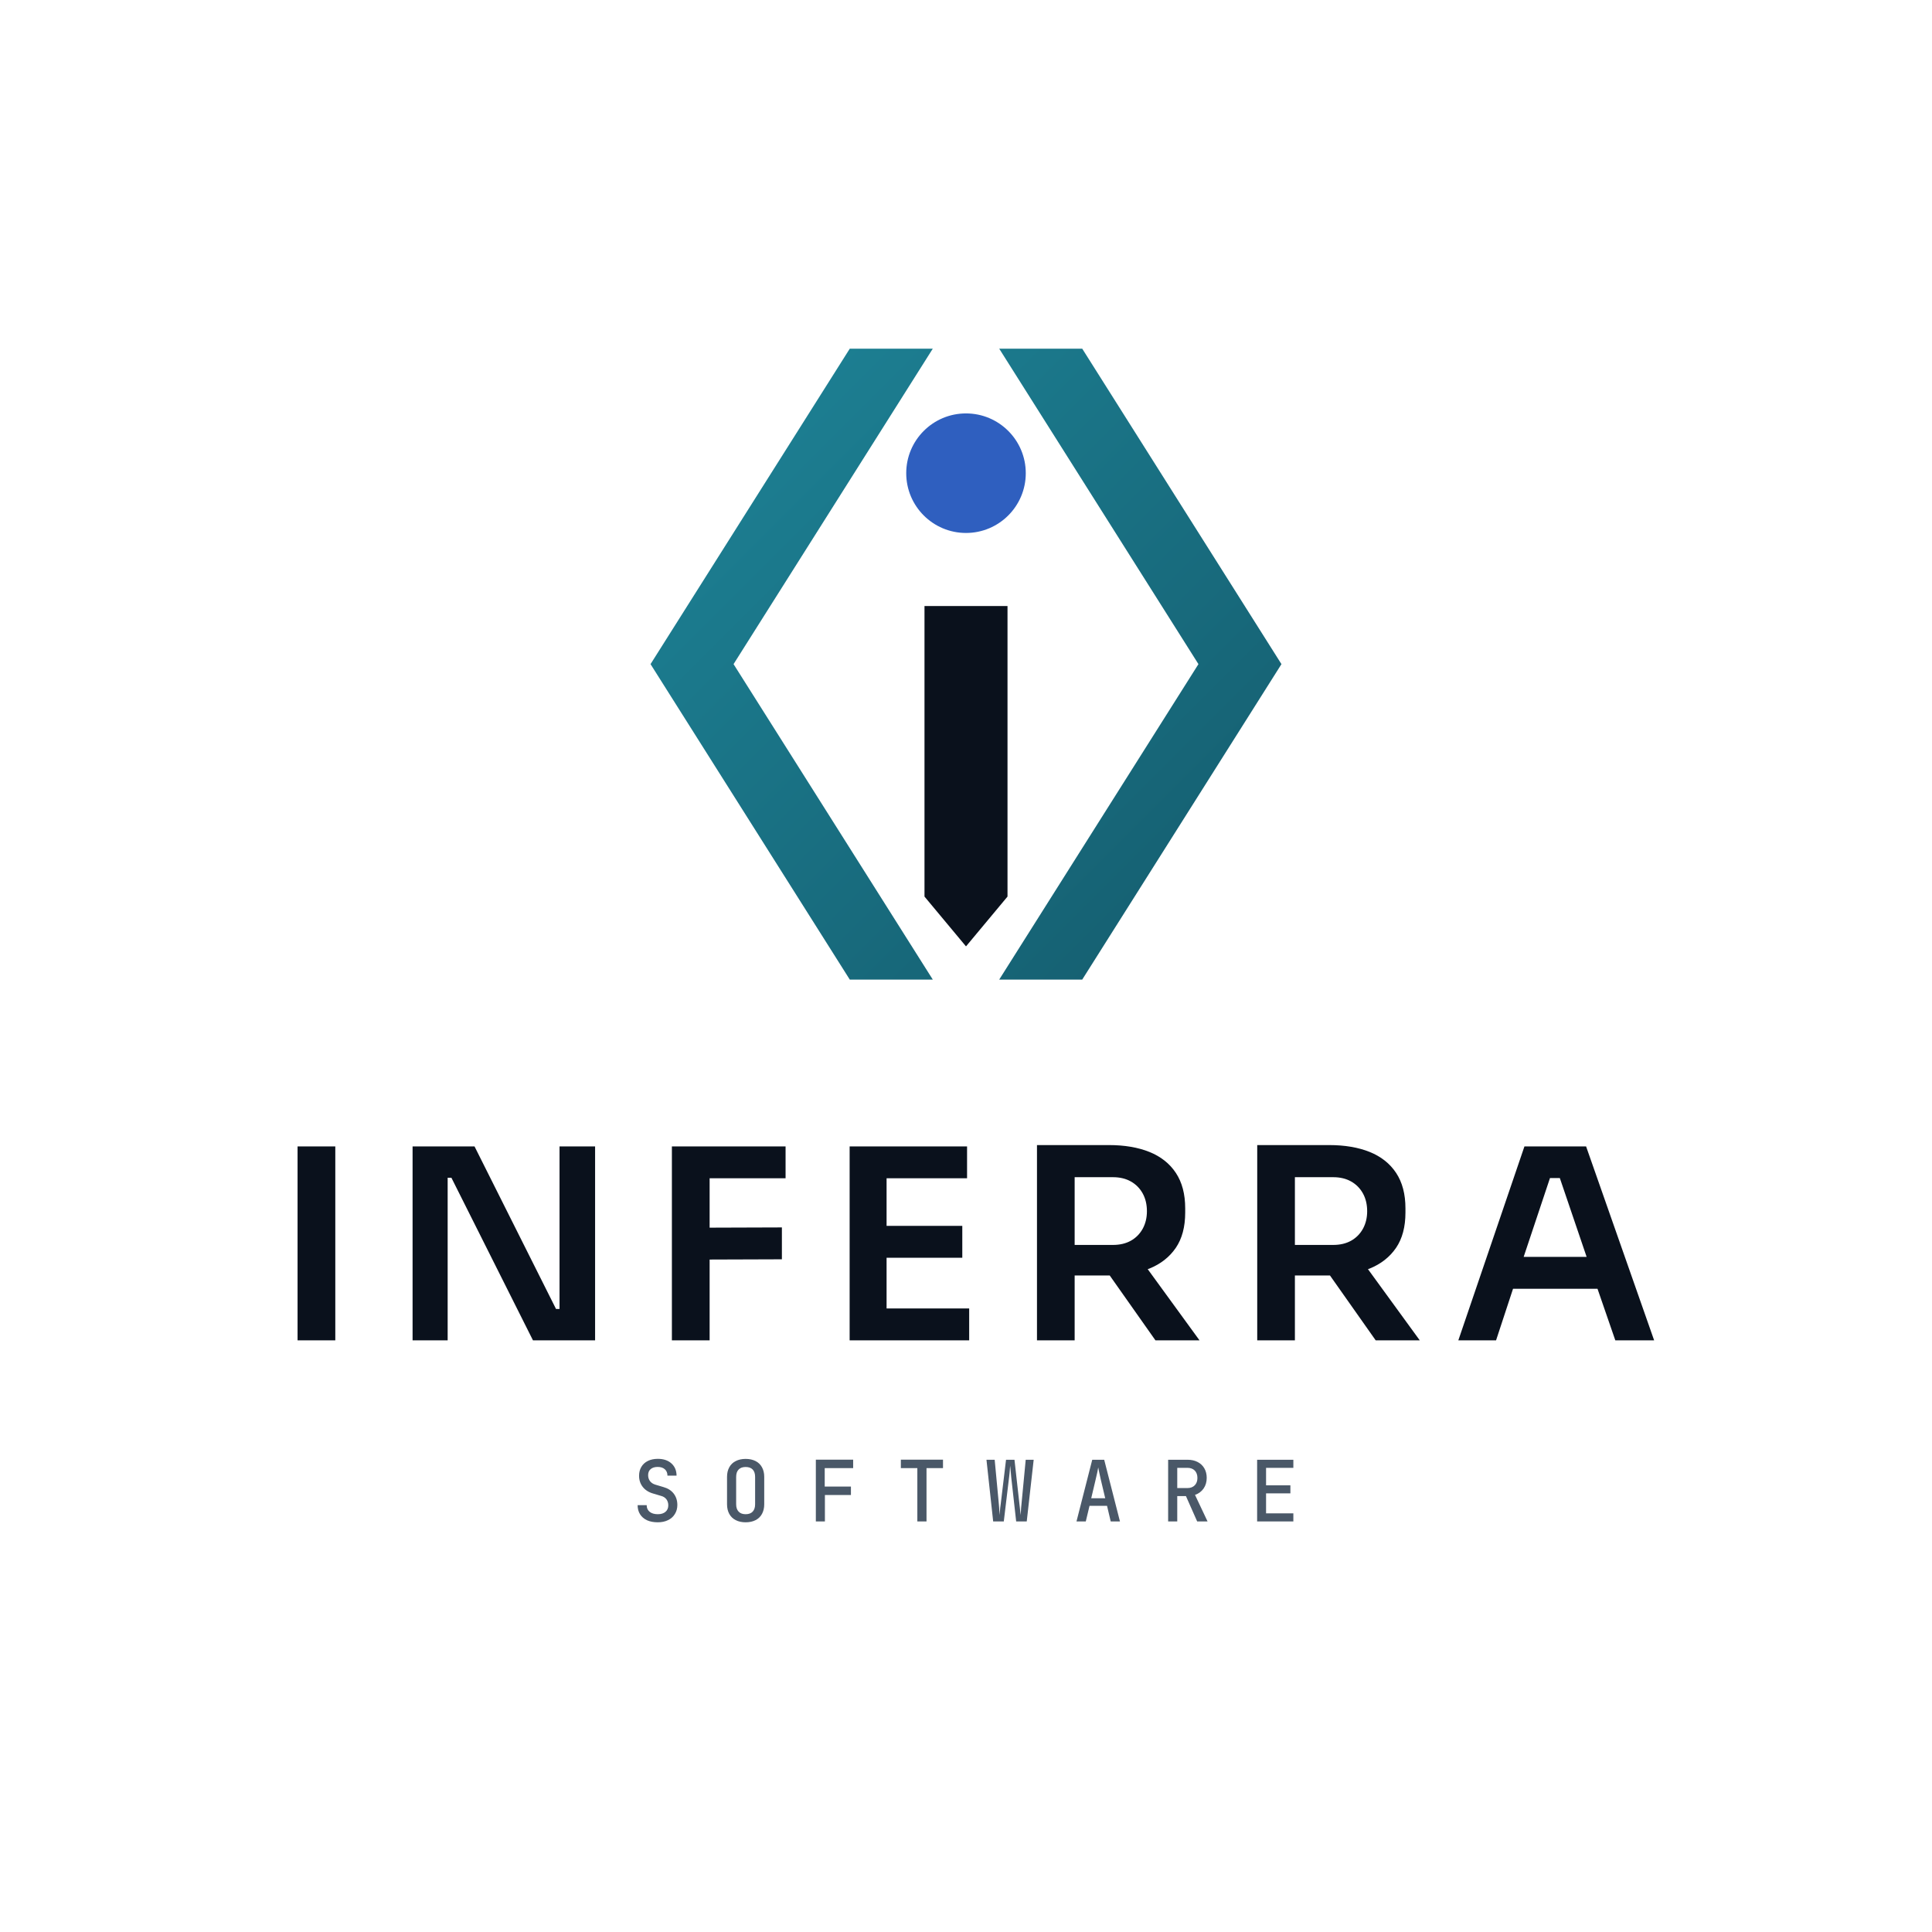
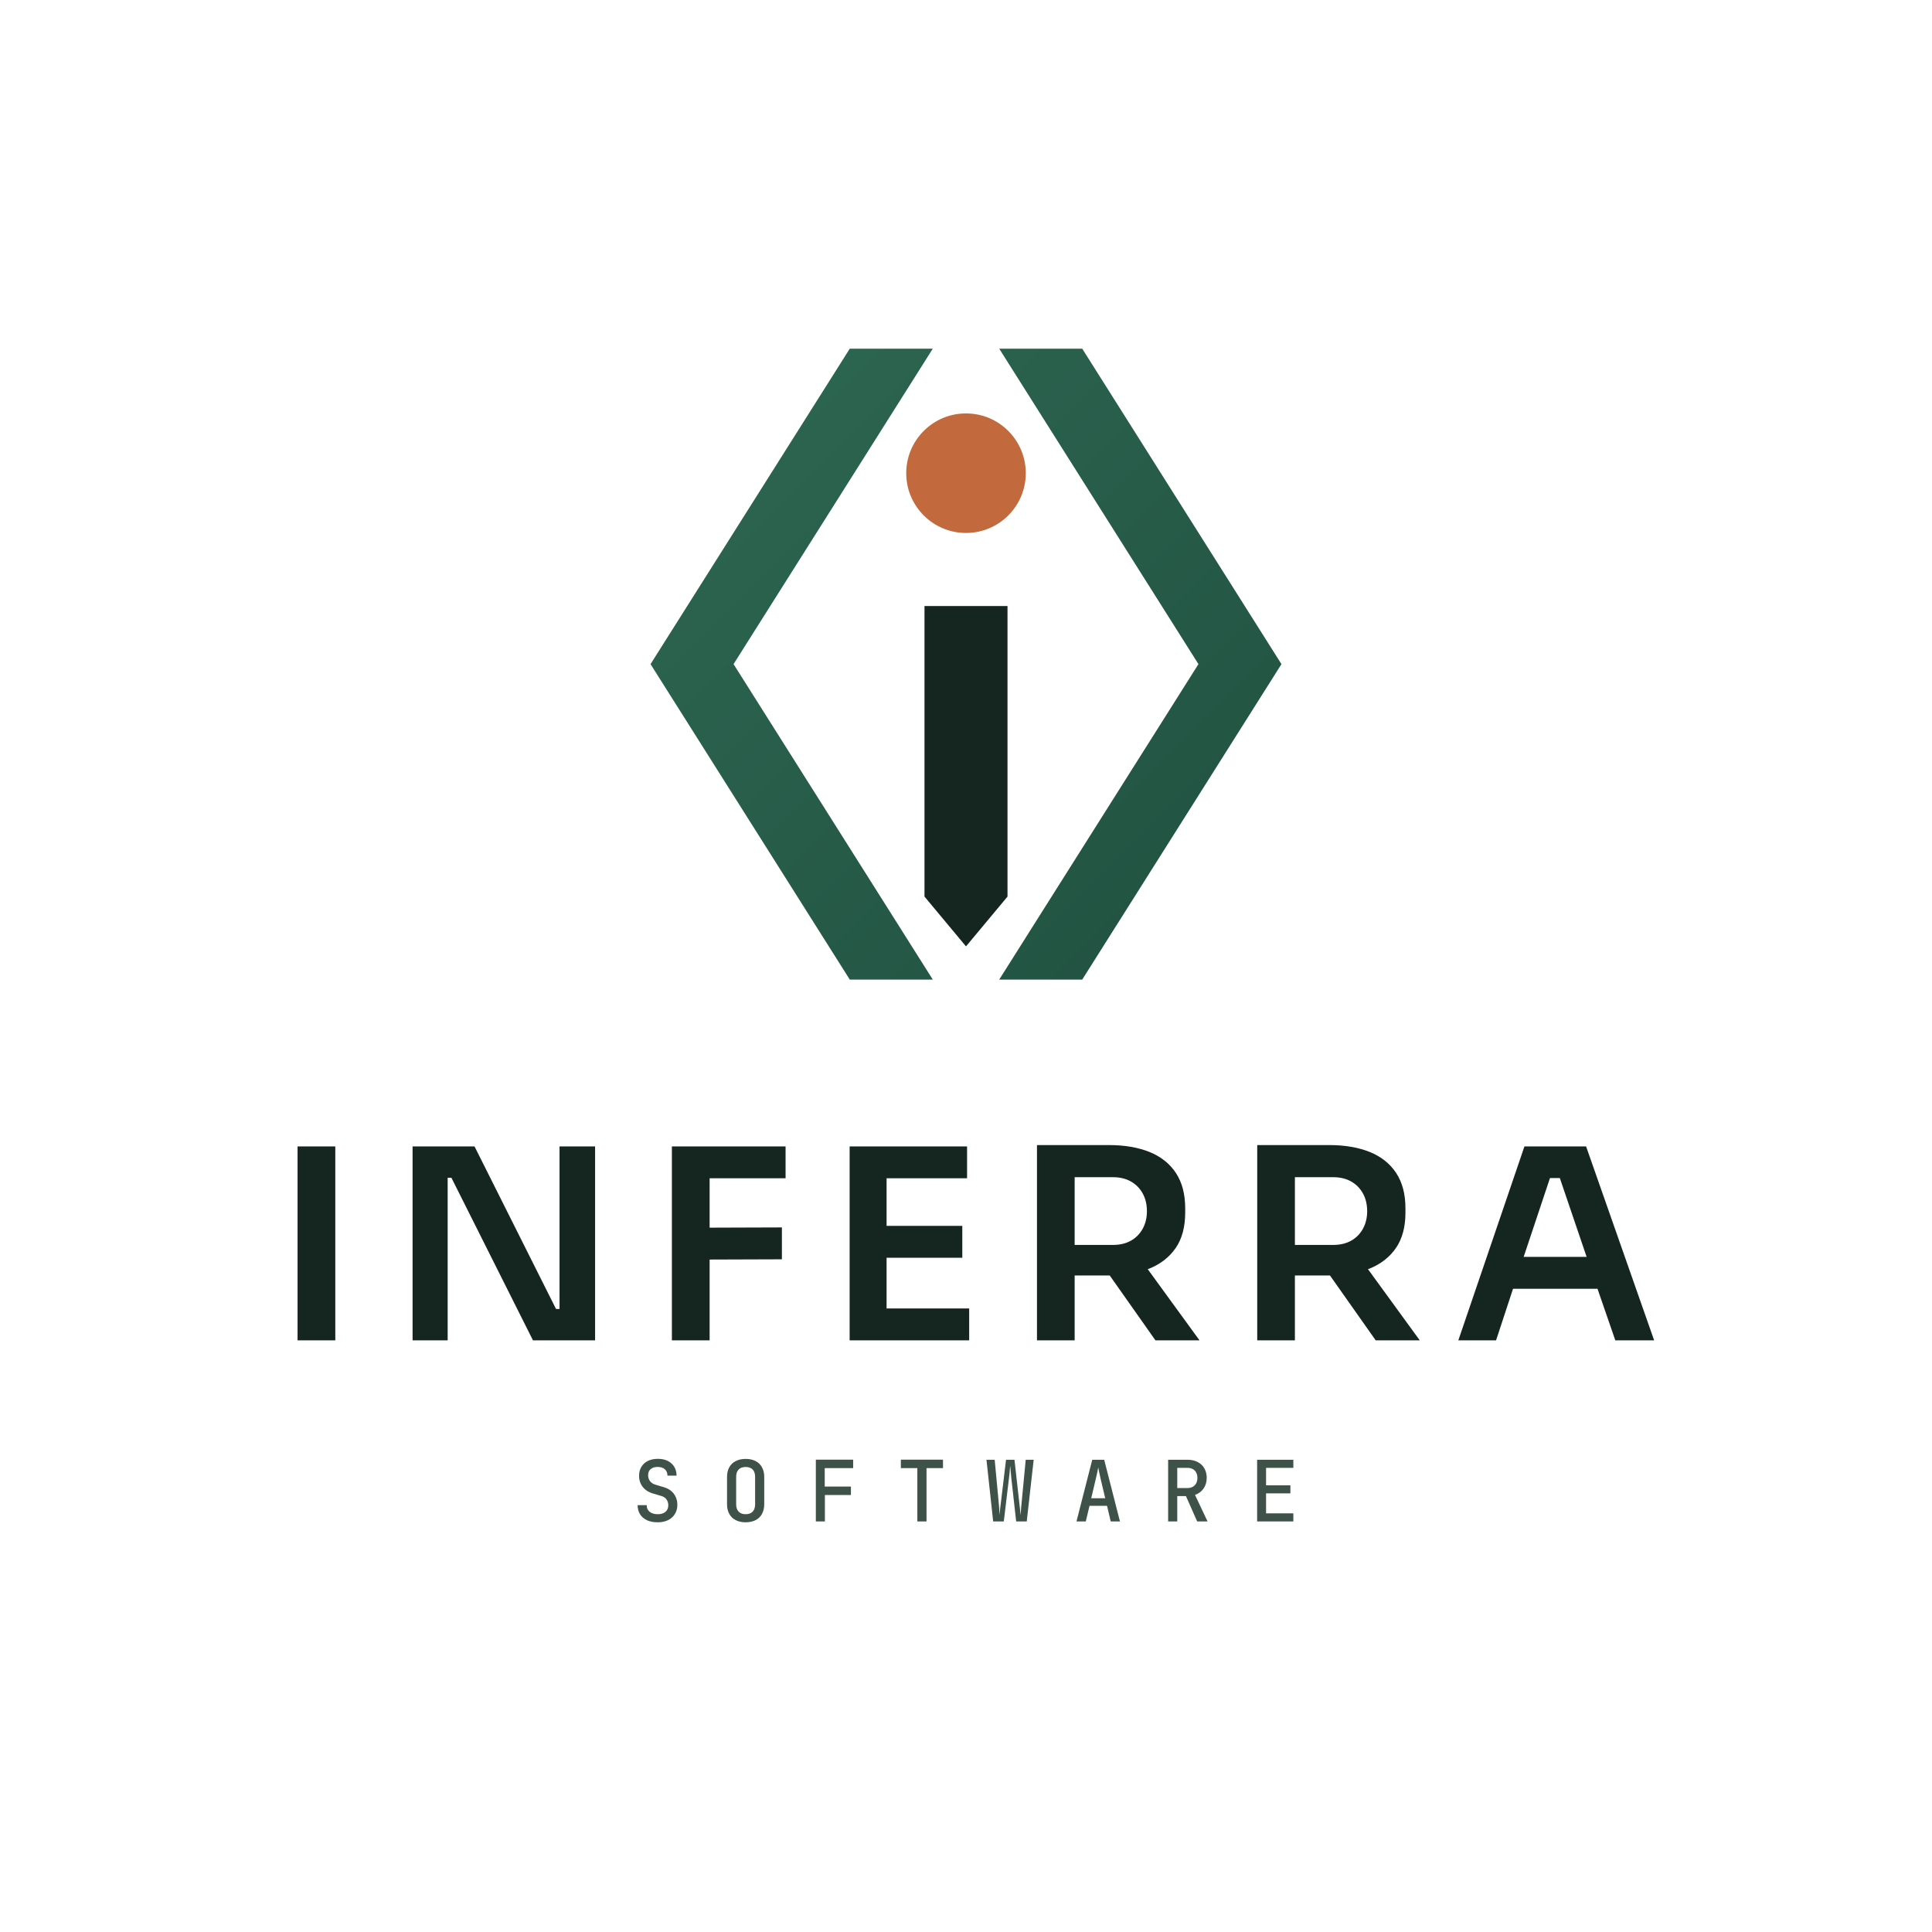
<svg xmlns="http://www.w3.org/2000/svg" viewBox="0 0 320 320" width="320" height="320" role="img" aria-label="Inferra Software">
  <rect width="320" height="320" fill="#FFFFFF" />
  <g transform="translate(94 44) scale(2.75)">
    <defs>
      <linearGradient id="g" x1="0" y1="0" x2="48" y2="48" gradientUnits="userSpaceOnUse">
-         <stop offset="0" stop-color="#1F8A9E" />
-         <stop offset="1" stop-color="#135566" />
+         <stop offset="0" stop-color="#2F6B55" />
+         <stop offset="1" stop-color="#1F4D3D" />
      </linearGradient>
    </defs>
    <g>
      <path fill="url(#g)" d="M17 5h5L10 24l12 19h-5L5 24z" />
      <path fill="url(#g)" d="M31 5h-5l12 19-12 19h5l12-19z" />
-       <path fill="#0A111C" d="M21.5 20.5h5V38l-2.5 3-2.5-3z" />
-       <circle fill="#2F5FBF" cx="24" cy="12.5" r="3.6" />
+       <path fill="#14261F" d="M21.5 20.5h5V38l-2.5 3-2.5-3z" />
+       <circle fill="#C26A3D" cx="24" cy="12.5" r="3.6" />
    </g>
  </g>
-   <path fill="#0A111C" transform="translate(45.236 222)" d="M10.30 0L4.05 0L4.05-32.12L10.30-32.12M28.91 0L23.10 0L23.10-32.12L33.36-32.12L46.86-5.19L47.44-5.19L47.44-32.12L53.33-32.12L53.33 0L43.04 0L29.53-26.93L28.91-26.93M72.30 0L66.05 0L66.05-32.12L84.88-32.12L84.88-26.84L72.30-26.84L72.30-18.66L84.27-18.70L84.27-13.42L72.30-13.38M115.29 0L95.49 0L95.49-32.12L114.94-32.12L114.94-26.84L101.61-26.84L101.61-18.96L114.15-18.96L114.15-13.68L101.61-13.68L101.61-5.28L115.29-5.28M132.76 0L126.52 0L126.52-32.34L138.44-32.34Q142.31-32.34 145.15-31.20Q147.99-30.05 149.53-27.72Q151.07-25.39 151.07-21.87L151.07-21.16Q151.07-17.60 149.51-15.31Q147.94-13.02 145.13-11.88Q145-11.84 144.86-11.79L153.44 0L146.14 0L138.57-10.74Q138.53-10.74 138.44-10.74L132.76-10.74L132.76 0M139.10-27.02L132.76-27.02L132.76-15.80L139.10-15.80Q140.82-15.80 142.07-16.50Q143.32-17.20 144.03-18.48Q144.73-19.76 144.73-21.38Q144.73-23.06 144.03-24.33Q143.32-25.61 142.07-26.31Q140.82-27.02 139.10-27.02M169.24 0L163 0L163-32.34L174.92-32.34Q178.79-32.34 181.63-31.20Q184.47-30.05 186.01-27.72Q187.55-25.39 187.55-21.87L187.55-21.16Q187.55-17.60 185.99-15.31Q184.42-13.02 181.61-11.88Q181.48-11.84 181.34-11.79L189.92 0L182.62 0L175.05-10.74Q175.01-10.74 174.92-10.74L169.24-10.74L169.24 0M175.58-27.02L169.24-27.02L169.24-15.80L175.58-15.80Q177.30-15.80 178.55-16.50Q179.80-17.20 180.51-18.48Q181.21-19.76 181.21-21.38Q181.21-23.06 180.51-24.33Q179.80-25.61 178.55-26.31Q177.30-27.02 175.58-27.02M202.56 0L196.31 0L207.26-32.12L217.47-32.12L228.74 0L222.31 0L219.36-8.54L205.37-8.54L202.56 0M207.13-13.82L217.56-13.82L213.12-26.88L211.49-26.88" />
-   <path fill="#4A5868" transform="translate(104.7 252)" d="M4.24 0.14Q3.21 0.14 2.46-0.20Q1.72-0.55 1.32-1.18Q0.91-1.82 0.91-2.70L2.41-2.70Q2.41-2 2.90-1.60Q3.39-1.20 4.26-1.20Q5.07-1.20 5.53-1.60Q5.99-1.99 5.99-2.67Q5.99-3.25 5.68-3.67Q5.36-4.09 4.77-4.24L3.49-4.62Q2.37-4.94 1.76-5.72Q1.15-6.50 1.15-7.57Q1.15-8.41 1.53-9.04Q1.90-9.67 2.60-10.02Q3.30-10.37 4.26-10.37Q5.66-10.37 6.50-9.62Q7.35-8.86 7.36-7.59L5.85-7.59Q5.85-8.26 5.42-8.64Q5-9.03 4.23-9.03Q3.49-9.03 3.07-8.67Q2.65-8.32 2.65-7.67Q2.65-7.10 2.96-6.68Q3.28-6.26 3.86-6.09L5.17-5.70Q6.29-5.39 6.89-4.61Q7.49-3.82 7.49-2.73Q7.49-1.88 7.08-1.23Q6.68-0.57 5.95-0.22Q5.22 0.14 4.24 0.14M18.80 0.14Q17.85 0.14 17.16-0.22Q16.46-0.57 16.09-1.25Q15.72-1.93 15.72-2.84L15.72-7.38Q15.72-8.30 16.09-8.97Q16.46-9.65 17.16-10Q17.85-10.36 18.80-10.36Q19.75-10.36 20.45-10Q21.14-9.65 21.51-8.97Q21.88-8.30 21.88-7.39L21.88-2.84Q21.88-1.93 21.51-1.25Q21.14-0.57 20.45-0.22Q19.75 0.14 18.80 0.14M18.80-1.20Q19.57-1.20 19.97-1.63Q20.37-2.06 20.37-2.84L20.37-7.38Q20.37-8.18 19.97-8.60Q19.57-9.02 18.80-9.02Q18.04-9.02 17.64-8.60Q17.23-8.18 17.23-7.38L17.23-2.84Q17.23-2.06 17.64-1.63Q18.04-1.20 18.80-1.20M31.93 0L30.43 0L30.43-10.23L36.61-10.23L36.61-8.83L31.90-8.83L31.90-5.78L36.24-5.78L36.24-4.38L31.93-4.38M48.76 0L47.24 0L47.24-8.83L44.51-8.83L44.51-10.23L51.49-10.23L51.49-8.83L48.76-8.83M61.56 0L59.80 0L58.69-10.22L60.05-10.22L60.74-2.88Q60.77-2.60 60.79-2.27Q60.81-1.93 60.83-1.61Q60.85-1.29 60.85-1.05Q60.88-1.29 60.91-1.61Q60.93-1.93 60.97-2.27Q61-2.60 61.05-2.88L61.93-10.22L63.33-10.22L64.15-2.88Q64.18-2.60 64.22-2.27Q64.25-1.93 64.29-1.61Q64.34-1.29 64.35-1.05Q64.36-1.29 64.39-1.61Q64.41-1.93 64.43-2.27Q64.46-2.60 64.49-2.88L65.19-10.22L66.51-10.22L65.36 0L63.61 0L62.78-7.43Q62.75-7.73 62.73-8.06Q62.70-8.39 62.67-8.70Q62.64-9.02 62.61-9.23Q62.60-9.02 62.57-8.70Q62.54-8.39 62.52-8.06Q62.49-7.73 62.45-7.43M75.14 0L73.60 0L76.21-10.22L78.19-10.22L80.80 0L79.27 0L78.66-2.59L75.76-2.59L75.14 0M76.74-6.80L76.04-3.84L78.36-3.84L77.66-6.79Q77.48-7.57 77.36-8.15Q77.24-8.74 77.20-8.95Q77.16-8.74 77.05-8.15Q76.93-7.57 76.74-6.80M90.29 0L88.78 0L88.78-10.22L91.98-10.22Q92.95-10.22 93.66-9.85Q94.38-9.48 94.77-8.81Q95.17-8.13 95.17-7.22Q95.17-6.20 94.65-5.45Q94.12-4.70 93.23-4.40L95.31 0L93.59 0L91.73-4.20L90.29-4.20L90.29 0M90.29-8.88L90.29-5.53L91.98-5.53Q92.74-5.53 93.19-5.99Q93.63-6.44 93.63-7.20Q93.63-7.98 93.19-8.43Q92.74-8.88 91.98-8.88M109.52 0L103.52 0L103.52-10.22L109.52-10.22L109.52-8.88L105-8.88L105-5.98L109.03-5.98L109.03-4.65L105-4.65L105-1.34L109.52-1.34" />
+   <path fill="#14261F" transform="translate(45.236 222)" d="M10.30 0L4.05 0L4.05-32.12L10.30-32.12M28.91 0L23.10 0L23.10-32.12L33.36-32.12L46.86-5.19L47.44-5.19L47.44-32.12L53.33-32.12L53.33 0L43.04 0L29.53-26.93L28.91-26.93M72.30 0L66.05 0L66.05-32.12L84.88-32.12L84.88-26.84L72.30-26.84L72.30-18.66L84.27-18.70L84.27-13.42L72.30-13.38M115.29 0L95.49 0L95.49-32.12L114.94-32.12L114.94-26.84L101.61-26.84L101.61-18.96L114.15-18.96L114.15-13.68L101.61-13.68L101.61-5.28L115.29-5.28M132.76 0L126.52 0L126.52-32.34L138.44-32.34Q142.31-32.34 145.15-31.20Q147.99-30.05 149.53-27.72Q151.07-25.39 151.07-21.87L151.07-21.16Q151.07-17.60 149.51-15.31Q147.94-13.02 145.13-11.88Q145-11.84 144.86-11.79L153.44 0L146.14 0L138.57-10.74Q138.53-10.74 138.44-10.74L132.76-10.74L132.76 0M139.10-27.02L132.76-27.02L132.76-15.80L139.10-15.80Q140.82-15.80 142.07-16.50Q143.32-17.20 144.03-18.48Q144.73-19.76 144.73-21.38Q144.73-23.06 144.03-24.33Q143.32-25.61 142.07-26.31Q140.82-27.02 139.10-27.02M169.24 0L163 0L163-32.34L174.92-32.34Q178.79-32.34 181.63-31.20Q184.47-30.05 186.01-27.72Q187.55-25.39 187.55-21.87L187.55-21.16Q187.55-17.60 185.99-15.31Q184.42-13.02 181.61-11.88Q181.48-11.84 181.34-11.79L189.92 0L182.62 0L175.05-10.74Q175.01-10.74 174.92-10.74L169.24-10.74L169.24 0M175.58-27.02L169.24-27.02L169.24-15.80L175.58-15.80Q177.30-15.80 178.55-16.50Q179.80-17.20 180.51-18.48Q181.21-19.76 181.21-21.38Q181.21-23.06 180.51-24.33Q179.80-25.61 178.55-26.31Q177.30-27.02 175.58-27.02M202.56 0L196.31 0L207.26-32.12L217.47-32.12L228.74 0L222.31 0L219.36-8.54L205.37-8.54L202.56 0M207.13-13.82L217.56-13.82L213.12-26.88L211.49-26.88" />
+   <path fill="#3F5249" transform="translate(104.7 252)" d="M4.24 0.14Q3.21 0.14 2.46-0.20Q1.72-0.55 1.32-1.18Q0.91-1.82 0.91-2.70L2.41-2.70Q2.41-2 2.90-1.60Q3.39-1.20 4.26-1.20Q5.07-1.20 5.53-1.60Q5.99-1.99 5.99-2.67Q5.99-3.25 5.68-3.67Q5.36-4.09 4.77-4.24L3.49-4.62Q2.37-4.94 1.76-5.72Q1.15-6.50 1.15-7.57Q1.15-8.41 1.53-9.04Q1.90-9.67 2.60-10.02Q3.30-10.37 4.26-10.37Q5.66-10.37 6.50-9.62Q7.35-8.86 7.36-7.59L5.85-7.59Q5.85-8.26 5.42-8.64Q5-9.03 4.23-9.03Q3.49-9.03 3.07-8.67Q2.65-8.32 2.65-7.67Q2.65-7.10 2.96-6.68Q3.28-6.26 3.86-6.09L5.17-5.70Q6.29-5.39 6.89-4.61Q7.49-3.82 7.49-2.73Q7.49-1.88 7.08-1.23Q6.68-0.57 5.95-0.22Q5.22 0.14 4.24 0.14M18.80 0.14Q17.85 0.14 17.16-0.22Q16.46-0.57 16.09-1.25Q15.72-1.93 15.72-2.84L15.72-7.38Q15.72-8.30 16.09-8.97Q16.46-9.65 17.16-10Q17.85-10.36 18.80-10.36Q19.75-10.36 20.45-10Q21.14-9.65 21.51-8.97Q21.88-8.30 21.88-7.39L21.88-2.84Q21.88-1.93 21.51-1.25Q21.14-0.57 20.45-0.22Q19.75 0.14 18.80 0.14M18.80-1.20Q19.57-1.20 19.97-1.63Q20.37-2.06 20.37-2.84L20.37-7.38Q20.37-8.18 19.97-8.60Q19.57-9.02 18.80-9.02Q18.04-9.02 17.64-8.60Q17.23-8.18 17.23-7.38L17.23-2.84Q17.23-2.06 17.64-1.63Q18.04-1.20 18.80-1.20M31.93 0L30.43 0L30.43-10.23L36.61-10.23L36.61-8.83L31.90-8.83L31.90-5.78L36.24-5.78L36.24-4.38L31.93-4.38M48.76 0L47.24 0L47.24-8.83L44.51-8.83L44.51-10.23L51.49-10.23L51.49-8.83L48.76-8.83M61.56 0L59.80 0L58.69-10.22L60.05-10.22L60.74-2.88Q60.77-2.60 60.79-2.27Q60.81-1.93 60.83-1.61Q60.85-1.29 60.85-1.05Q60.88-1.29 60.91-1.61Q60.93-1.93 60.97-2.27Q61-2.60 61.05-2.88L61.93-10.22L63.33-10.22L64.15-2.88Q64.18-2.60 64.22-2.27Q64.25-1.93 64.29-1.61Q64.34-1.29 64.35-1.05Q64.36-1.29 64.39-1.61Q64.41-1.93 64.43-2.27Q64.46-2.60 64.49-2.88L65.19-10.22L66.51-10.22L65.36 0L63.61 0L62.78-7.43Q62.75-7.73 62.73-8.06Q62.70-8.39 62.67-8.70Q62.64-9.02 62.61-9.23Q62.60-9.02 62.57-8.70Q62.54-8.39 62.52-8.06Q62.49-7.73 62.45-7.43M75.14 0L73.60 0L76.21-10.22L78.19-10.22L80.80 0L79.27 0L78.66-2.59L75.76-2.59L75.14 0M76.74-6.80L76.04-3.84L78.36-3.84L77.66-6.79Q77.48-7.57 77.36-8.15Q77.24-8.74 77.20-8.95Q77.16-8.74 77.05-8.15Q76.93-7.57 76.74-6.80M90.29 0L88.78 0L88.78-10.22L91.98-10.22Q92.95-10.22 93.66-9.85Q94.38-9.48 94.77-8.81Q95.17-8.13 95.17-7.22Q95.17-6.20 94.65-5.45Q94.12-4.70 93.23-4.40L95.31 0L93.59 0L91.73-4.20L90.29-4.20L90.29 0M90.29-8.88L90.29-5.53L91.98-5.53Q92.74-5.53 93.19-5.99Q93.63-6.44 93.63-7.20Q93.63-7.98 93.19-8.43Q92.74-8.88 91.98-8.88M109.52 0L103.52 0L103.52-10.22L109.52-10.22L109.52-8.88L105-8.88L105-5.98L109.03-5.98L109.03-4.65L105-4.65L105-1.34L109.52-1.34" />
</svg>
